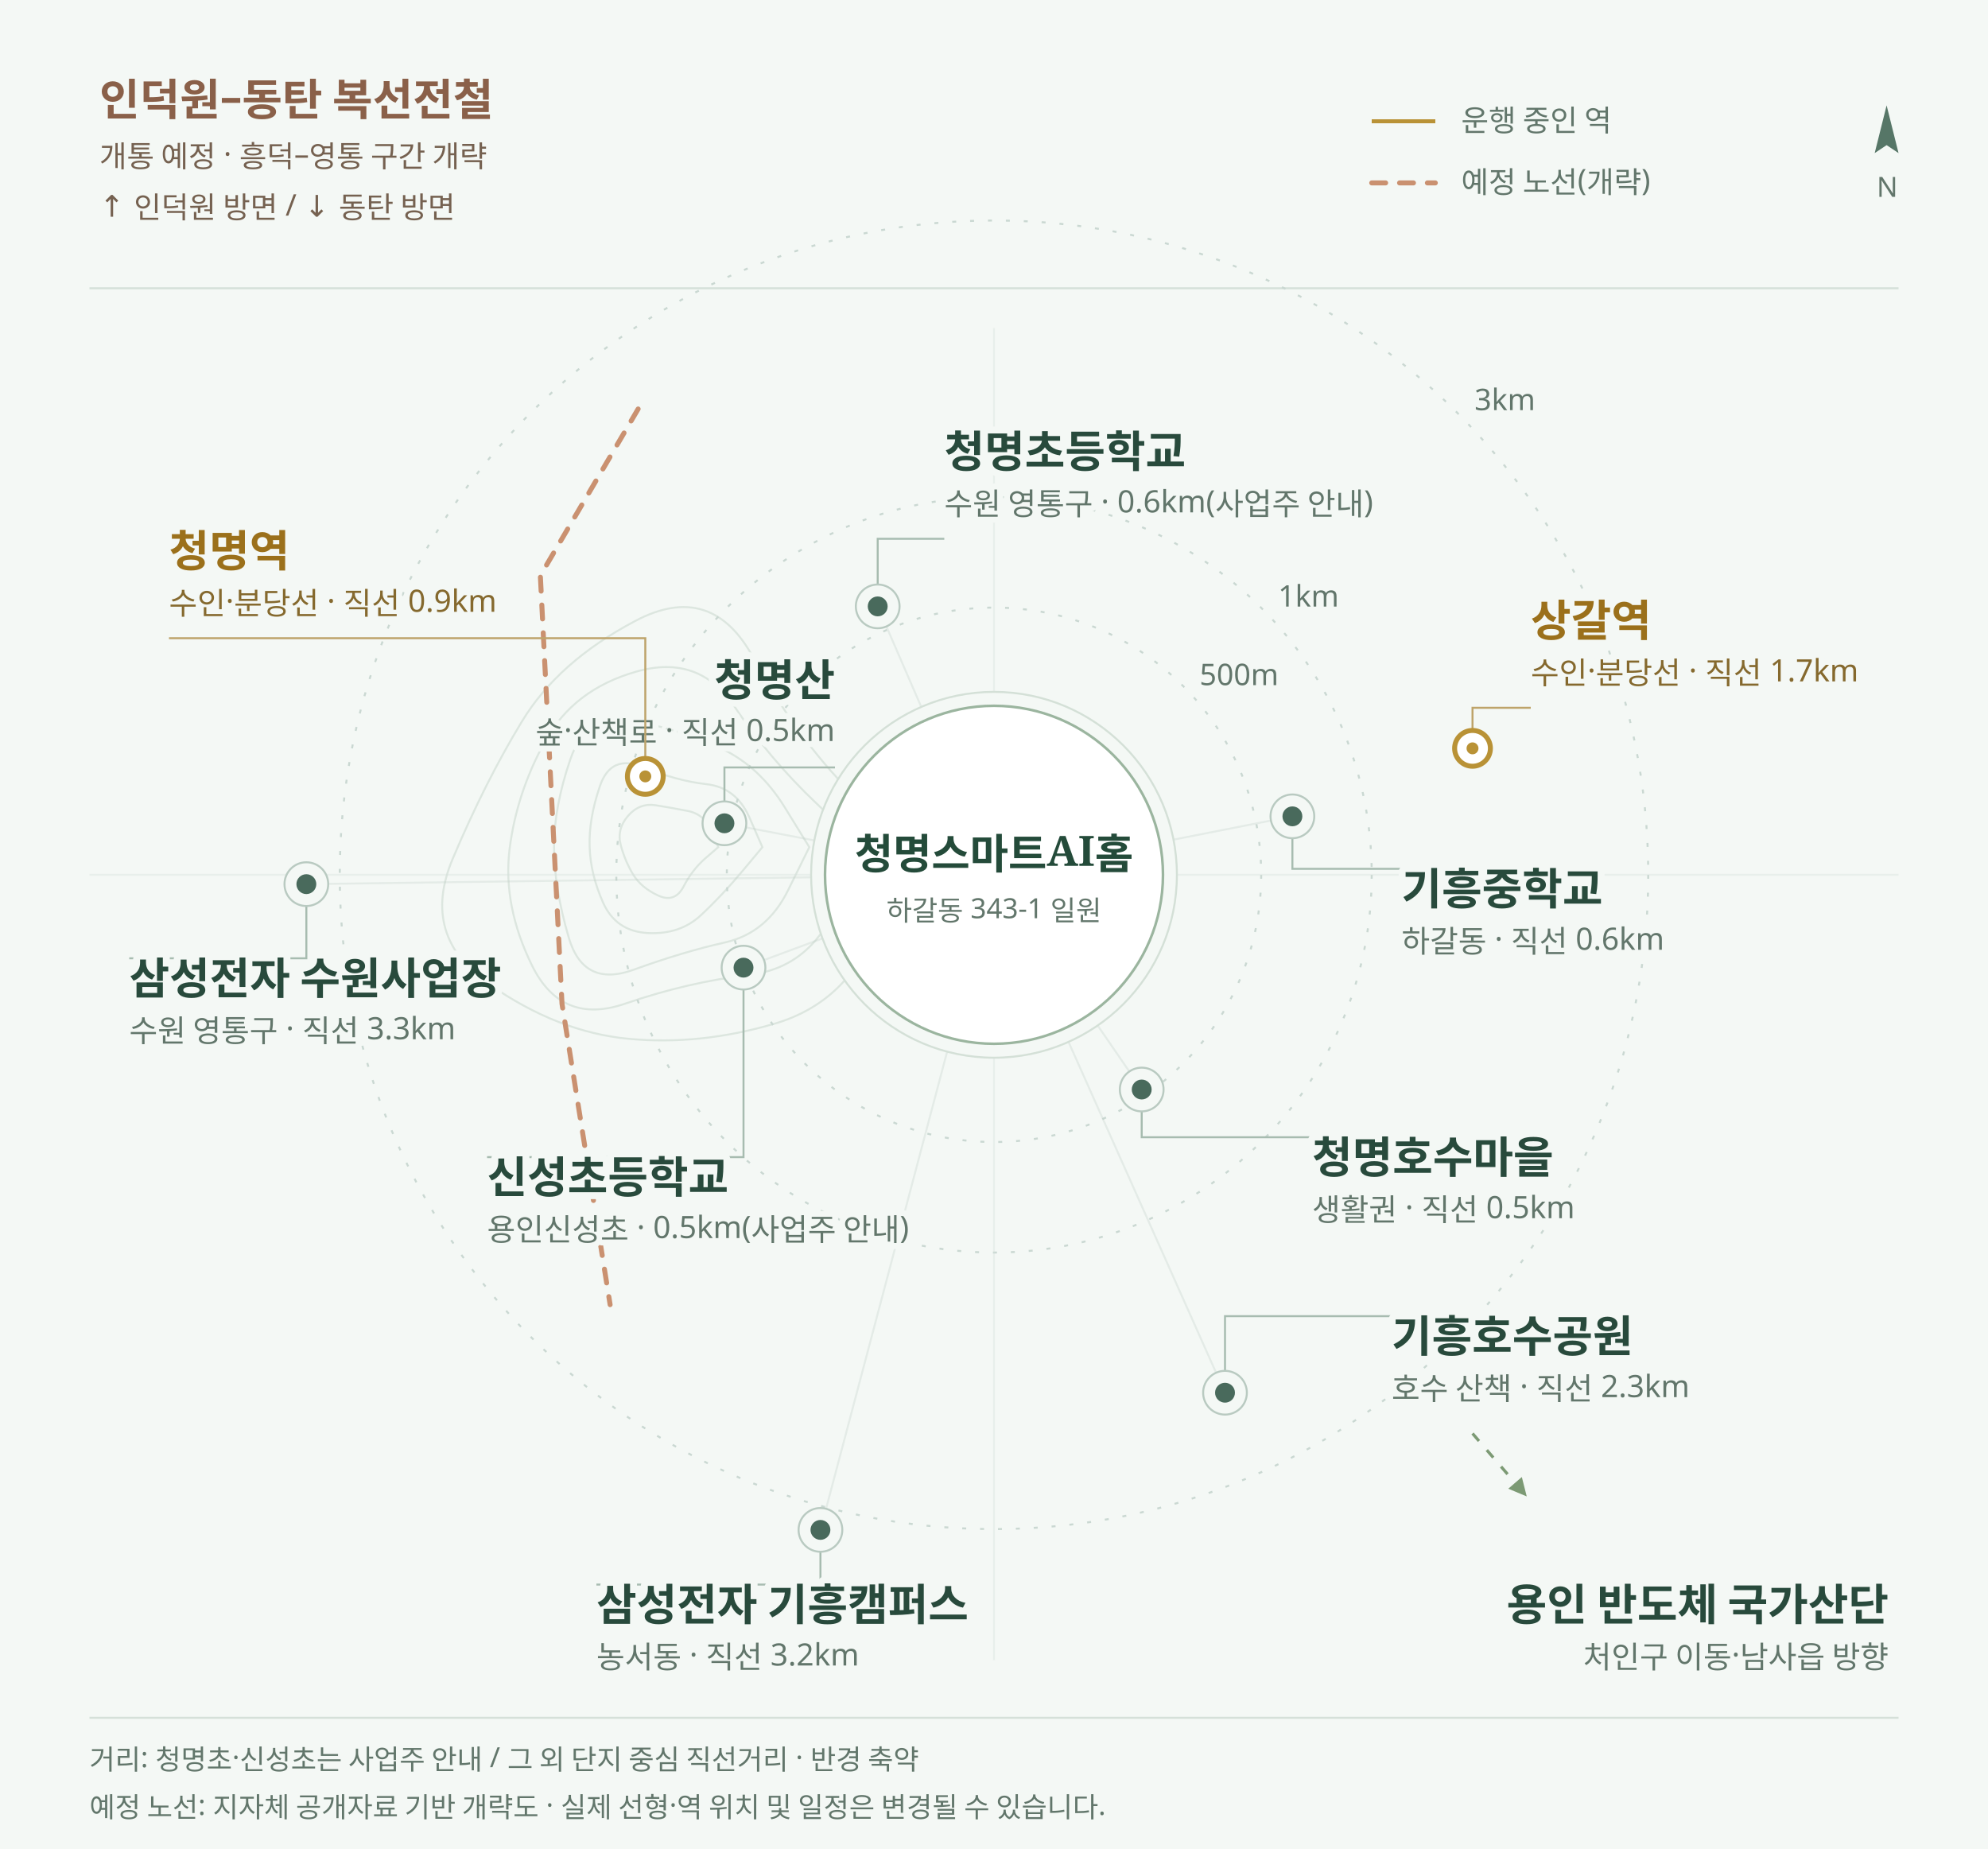
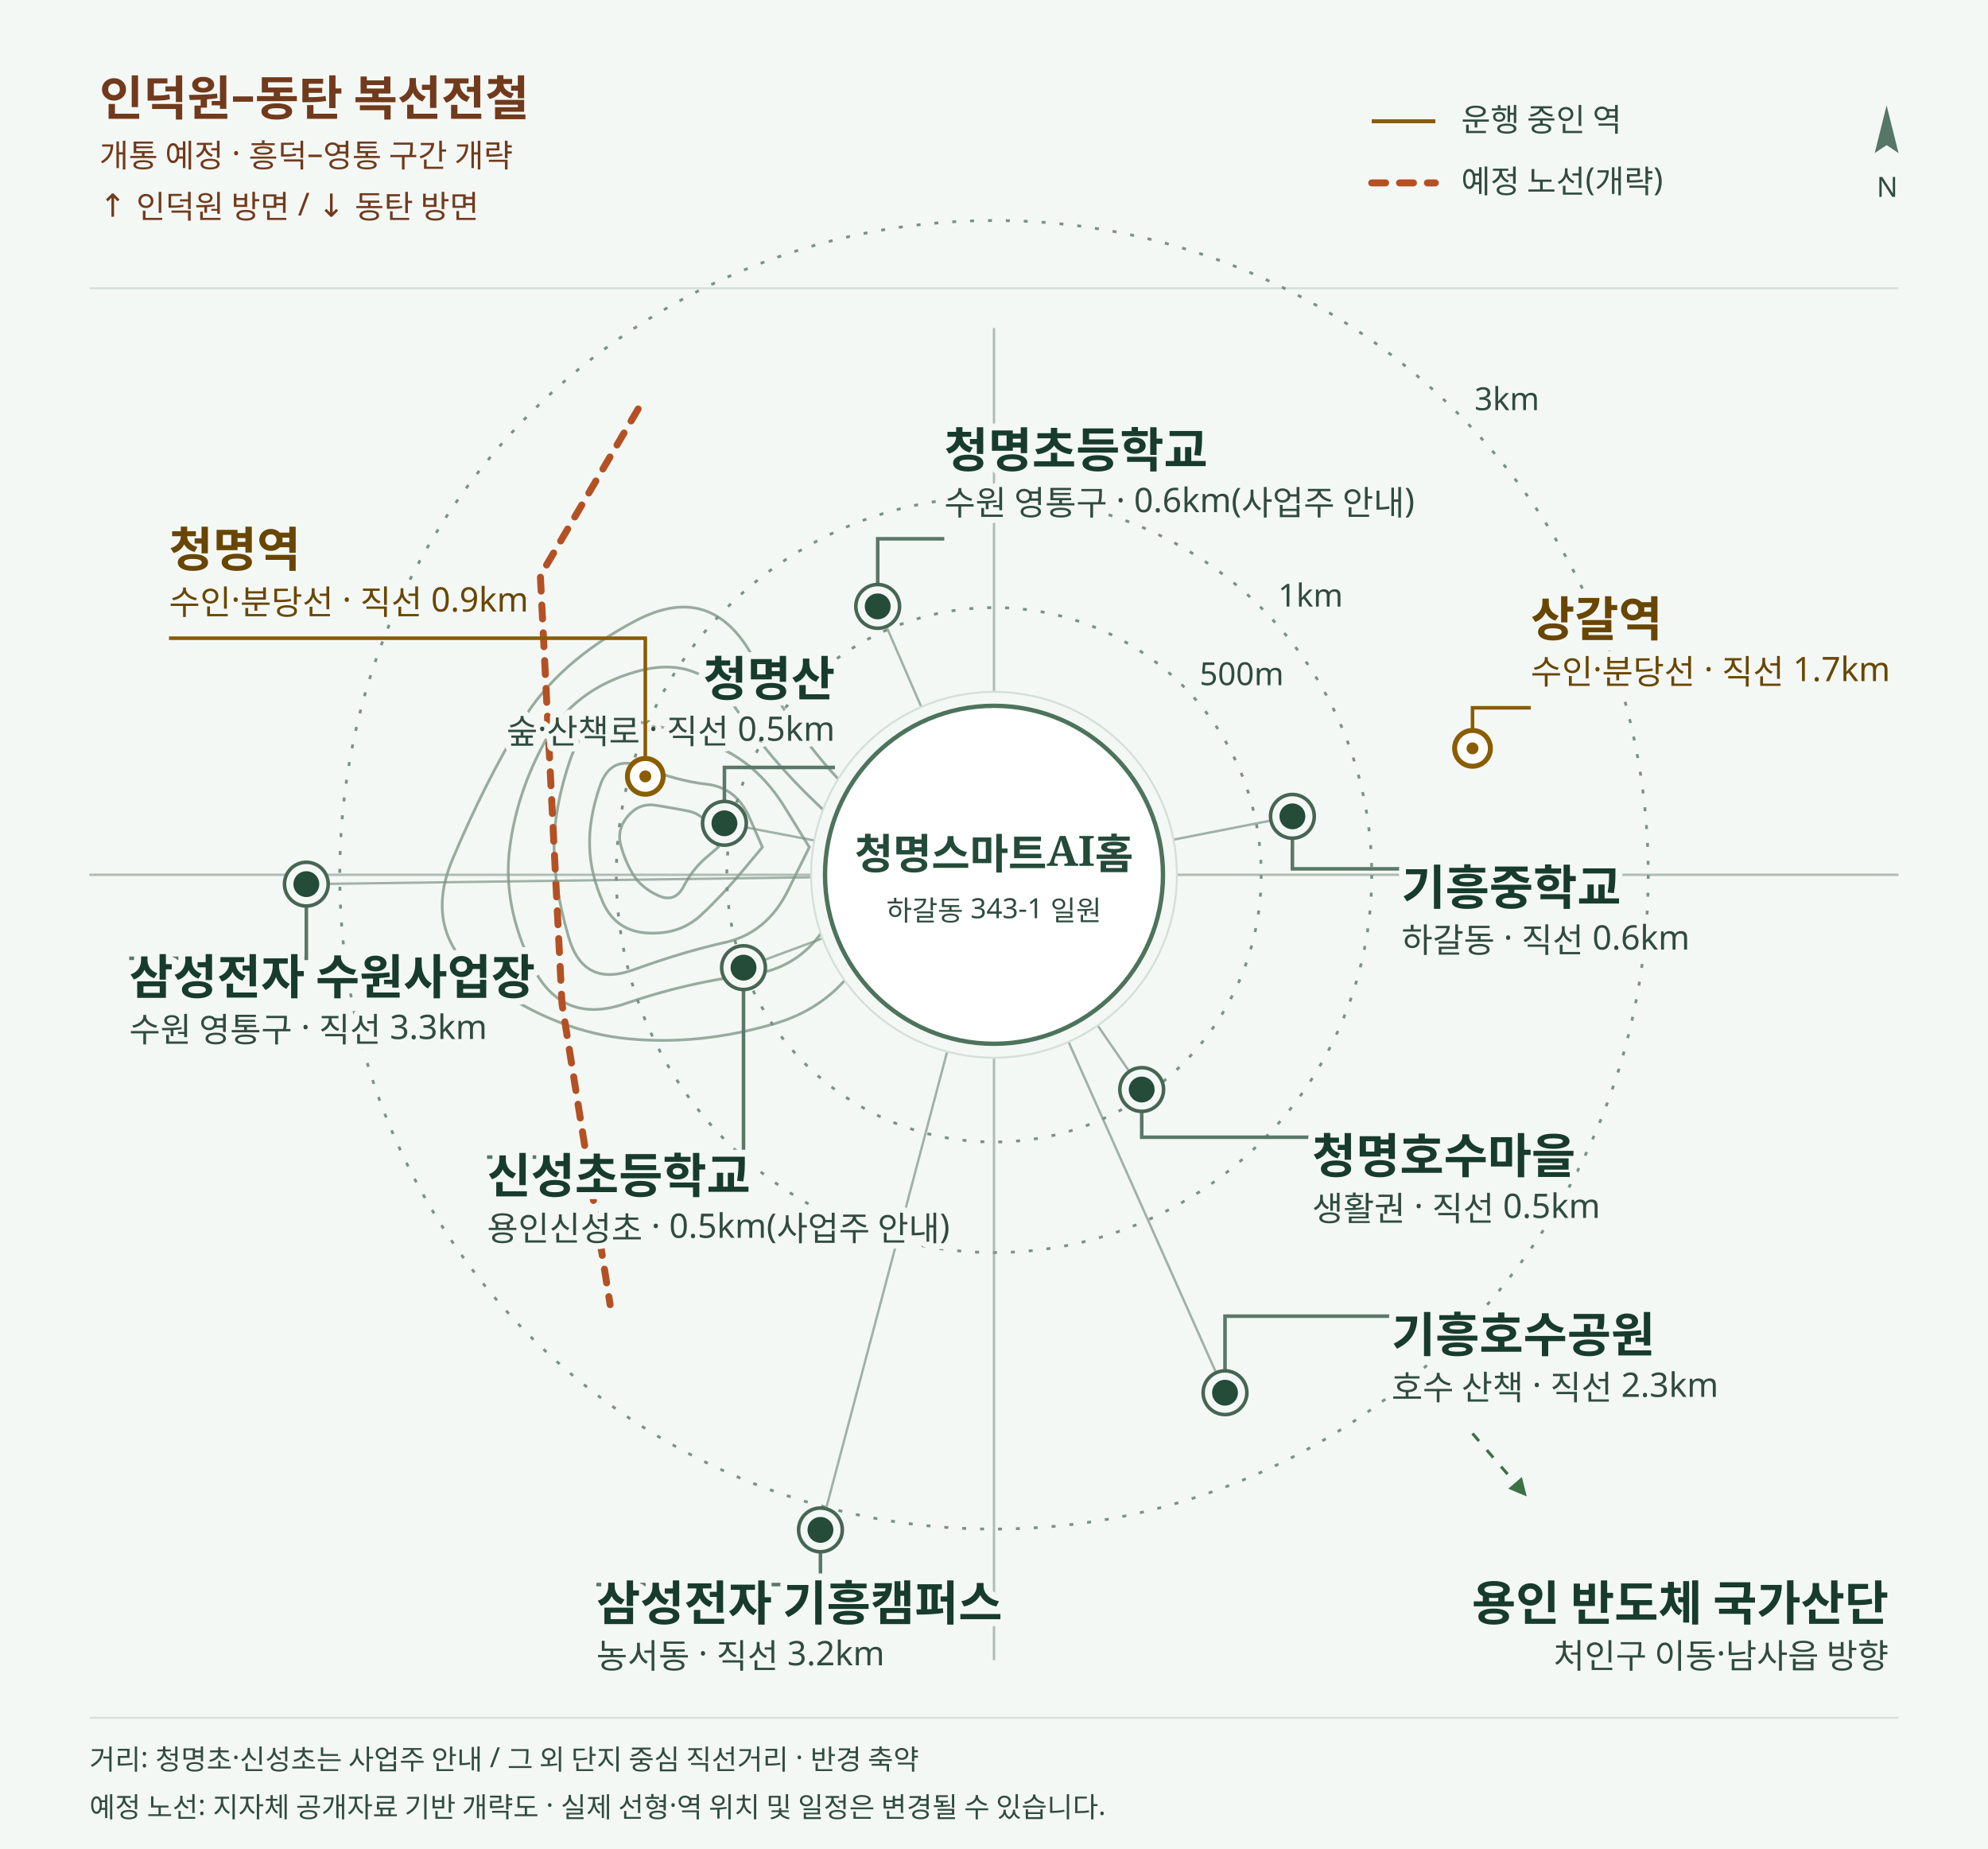
<svg xmlns="http://www.w3.org/2000/svg" viewBox="0 0 1000 930" role="img" aria-labelledby="t d">
  <style>
    text{font-family:'IBM Plex Sans KR','Apple SD Gothic Neo','Malgun Gothic',sans-serif}
-     .contour{fill:none;stroke:#8AA692;stroke-width:1;opacity:.22}
-     .ring{fill:none;stroke:#CAD8D2;stroke-width:1;stroke-dasharray:2 7}
-     .ringlbl{font-size:15px;fill:#62766B}
-     .axis{stroke:#D6E0DB;stroke-width:1;opacity:.38}
-     .spoke{stroke:#B9CAC1;stroke-width:1;opacity:.28}
-     .poi{fill:#496A5C}
-     .poi-halo{fill:#F4F8F5;stroke:#B9CAC1;stroke-width:1}
-     .label-leader{fill:none;stroke:#A7BCB0;stroke-width:1}
-     .label-leader.rail{stroke:#BEA46A}
-     .label-name{font-size:22px;font-weight:600;fill:#284A3C;paint-order:stroke;stroke:#F4F8F5;stroke-width:7;stroke-linejoin:round}
-     .label-detail{font-size:15.5px;fill:#62766B;paint-order:stroke;stroke:#F4F8F5;stroke-width:6;stroke-linejoin:round}
-     .rail .label-name{fill:#9B701B}
-     .rail .label-detail{fill:#85692E}
-     .rail-existing{fill:none;stroke:#B99236;stroke-width:2}
-     .rail-planned{fill:none;stroke:#CA9170;stroke-width:2.5;stroke-dasharray:7 7;stroke-linecap:round}
-     .rail-station{fill:#FFFFFF;stroke:#B99236;stroke-width:2.5}
-     .rail-dot{fill:#B99236}
-     .planned-name{font-size:22px;font-weight:600;fill:#8A6049}
-     .planned-sub{font-size:15px;fill:#756150}
-     .legend{font-size:15px;fill:#62766B}
-     .far{stroke:#7C9A74;stroke-width:1.5;stroke-dasharray:5 6}
+     .contour{fill:none;stroke:#718B79;stroke-width:1.4;opacity:.7}
+     .ring{fill:none;stroke:#7B9284;stroke-width:1.4;stroke-dasharray:2 7}
+     .ringlbl{font-size:16px;font-weight:500;fill:#304B40}
+     .axis{stroke:#889C90;stroke-width:1.2;opacity:.65}
+     .spoke{stroke:#7D9385;stroke-width:1.2;opacity:.7}
+     .poi{fill:#244C38}
+     .poi-halo{fill:#F4F8F5;stroke:#466653;stroke-width:1.8}
+     .label-leader{fill:none;stroke:#5A7868;stroke-width:1.8}
+     .label-leader.rail{stroke:#8A5D00}
+     .label-name{font-size:24px;font-weight:650;fill:#173B2C;paint-order:stroke;stroke:#F4F8F5;stroke-width:7;stroke-linejoin:round}
+     .label-detail{font-size:17px;font-weight:500;fill:#304B40;paint-order:stroke;stroke:#F4F8F5;stroke-width:6;stroke-linejoin:round}
+     .rail .label-name{fill:#694600}
+     .rail .label-detail{fill:#694600}
+     .rail-existing{fill:none;stroke:#8A5D00;stroke-width:2}
+     .rail-planned{fill:none;stroke:#B45124;stroke-width:3.5;stroke-dasharray:7 7;stroke-linecap:round}
+     .rail-station{fill:#FFFFFF;stroke:#8A5D00;stroke-width:2.5}
+     .rail-dot{fill:#8A5D00}
+     .planned-name{font-size:24px;font-weight:650;fill:#713A1C}
+     .planned-sub{font-size:16px;font-weight:500;fill:#713A1C}
+     .legend{font-size:16px;font-weight:500;fill:#304B40}
+     .far{stroke:#3C7045;stroke-width:1.5;stroke-dasharray:5 6}
    .site-name{font-family:'Gowun Batang','Noto Serif KR',serif;font-size:21px;fill:#244B3A;font-weight:700}
-     .site-sub{font-size:14px;fill:#62766B}
-     .cap{font-size:14px;fill:#62766B}
+     .site-sub{font-size:14px;fill:#304B40}
+     .cap{font-size:14px;fill:#304B40}
  </style>
  <defs>
    <marker id="arrow" viewBox="0 0 10 10" refX="8" refY="5" markerWidth="6" markerHeight="6" orient="auto">
-       <path d="M0 0 L10 5 L0 10 Z" fill="#7C9A74" />
+       <path d="M0 0 L10 5 L0 10 Z" fill="#3C7045" />
    </marker>
  </defs>
  <rect width="1000" height="930" fill="#F4F8F5" />
  <path d="M45 145 H955 M45 864 H955" stroke="#D5E0D9" fill="none" />
  <text x="50" y="58" class="planned-name">인덕원–동탄 복선전철</text>
  <text x="50" y="84" class="planned-sub">개통 예정 · 흥덕–영통 구간 개략</text>
  <text x="50" y="109" class="planned-sub">↑ 인덕원 방면 / ↓ 동탄 방면</text>
  <path d="M690 61 H722" class="rail-existing" />
  <text x="735" y="66" class="legend">운행 중인 역</text>
  <path d="M690 92 H722" class="rail-planned" />
  <text x="735" y="97" class="legend">예정 노선(개략)</text>
  <g transform="translate(949 72)">
    <path d="M0 -19 L6 5 L0 1 L-6 5 Z" fill="#567667" />
-     <text x="-5" y="27" font-size="14" fill="#62766B">N</text>
+     <text x="-5" y="27" font-size="14" fill="#304B40">N</text>
  </g>
  <path d="M455.4 426.1 Q455.4 426.1 441.2 465.0 Q427.1 503.9 389.6 514.9 Q352.0 525.9 316.3 522.5 Q280.6 519.2 246.0 495.0 Q211.3 470.9 227.7 432.0 Q244.1 393.2 262.4 363.1 Q280.6 332.9 319.4 312.4 Q358.1 291.8 379.2 331.3 Q400.4 370.7 427.9 398.4 Z" class="contour" />
  <path d="M433.8 426.1 Q433.8 426.1 420.4 456.5 Q406.9 486.9 376.6 490.4 Q346.4 493.9 314.5 504.8 Q282.6 515.8 267.7 485.8 Q252.9 455.7 256.3 427.3 Q259.8 398.9 274.2 372.8 Q288.6 346.7 320.1 337.8 Q351.6 328.8 369.4 355.3 Q387.2 381.8 410.5 403.9 Z" class="contour" />
  <path d="M407.1 426.1 Q407.1 426.1 396.5 447.6 Q385.9 469.2 364.8 474.0 Q343.7 478.7 318.6 487.8 Q293.5 496.8 286.1 471.6 Q278.7 446.3 278.7 426.1 Q278.7 405.8 286.9 381.9 Q295.1 357.9 319.9 362.8 Q344.7 367.7 363.5 376.8 Q382.3 385.9 394.7 406.0 Z" class="contour" />
  <path d="M383.5 426.1 Q383.5 426.1 373.4 438.2 Q363.3 450.3 352.7 460.2 Q342.2 470.1 326.0 469.3 Q309.9 468.5 303.4 454.1 Q297.0 439.7 296.6 425.9 Q296.1 412.1 301.7 395.6 Q307.2 379.0 323.8 385.9 Q340.3 392.7 355.2 394.4 Q370.2 396.0 376.9 411.0 Z" class="contour" />
  <path d="M361.3 426.1 Q361.3 426.1 354.7 431.8 Q348.1 437.6 343.8 446.0 Q339.4 454.3 331.0 450.4 Q322.6 446.5 318.5 439.9 Q314.5 433.3 312.3 425.3 Q310.1 417.2 315.8 410.5 Q321.5 403.8 329.7 405.0 Q337.9 406.3 346.0 407.9 Q354.2 409.5 357.8 417.8 Z" class="contour" />
  <circle cx="500" cy="440" r="134.4" class="ring" />
  <text x="603.4" y="344.6" class="ringlbl">500m</text>
  <circle cx="500" cy="440" r="190.0" class="ring" />
  <text x="642.9" y="305.1" class="ringlbl">1km</text>
  <circle cx="500" cy="440" r="329.1" class="ring" />
  <text x="741.7" y="206.3" class="ringlbl">3km</text>
  <path d="M500 165 V835 M45 440 H955" class="axis" />
  <path d="M321.0 205.7 L271.8 289.5 L282.7 504.9 L306.9 656.2" class="rail-planned" />
  <line x1="500" y1="440" x2="364.4" y2="414.1" class="spoke" />
  <line x1="500" y1="440" x2="441.5" y2="305.0" class="spoke" />
  <line x1="500" y1="440" x2="154.1" y2="444.7" class="spoke" />
  <line x1="500" y1="440" x2="374.0" y2="486.7" class="spoke" />
  <line x1="500" y1="440" x2="650.1" y2="410.6" class="spoke" />
  <line x1="500" y1="440" x2="574.3" y2="548.0" class="spoke" />
  <line x1="500" y1="440" x2="616.2" y2="700.5" class="spoke" />
  <line x1="500" y1="440" x2="412.7" y2="769.5" class="spoke" />
  <path d="M364.4 414.1 V386 H420" class="label-leader facility" />
  <g class="map-label facility">
    <text x="420" y="350" text-anchor="end" class="label-name">청명산</text>
    <text x="420" y="374" text-anchor="end" class="label-detail">숲·산책로 · 직선 0.5km</text>
  </g>
  <path d="M441.5 305.0 V271 H475" class="label-leader facility" />
  <g class="map-label facility">
    <text x="475" y="235" text-anchor="start" class="label-name">청명초등학교</text>
    <text x="475" y="259" text-anchor="start" class="label-detail">수원 영통구 · 0.6km(사업주 안내)</text>
  </g>
  <path d="M154.1 444.7 V482 H65" class="label-leader facility" />
  <g class="map-label facility">
    <text x="65" y="500" text-anchor="start" class="label-name">삼성전자 수원사업장</text>
    <text x="65" y="524" text-anchor="start" class="label-detail">수원 영통구 · 직선 3.3km</text>
  </g>
  <path d="M374.0 486.7 V582 H245" class="label-leader facility" />
  <g class="map-label facility">
    <text x="245" y="600" text-anchor="start" class="label-name">신성초등학교</text>
    <text x="245" y="624" text-anchor="start" class="label-detail">용인신성초 · 0.5km(사업주 안내)</text>
  </g>
  <path d="M650.1 410.6 V437 H705" class="label-leader facility" />
  <g class="map-label facility">
    <text x="705" y="455" text-anchor="start" class="label-name">기흥중학교</text>
    <text x="705" y="479" text-anchor="start" class="label-detail">하갈동 · 직선 0.6km</text>
  </g>
  <path d="M574.3 548.0 V572 H660" class="label-leader facility" />
  <g class="map-label facility">
    <text x="660" y="590" text-anchor="start" class="label-name">청명호수마을</text>
    <text x="660" y="614" text-anchor="start" class="label-detail">생활권 · 직선 0.5km</text>
  </g>
  <path d="M616.2 700.5 V662 H700" class="label-leader facility" />
  <g class="map-label facility">
    <text x="700" y="680" text-anchor="start" class="label-name">기흥호수공원</text>
    <text x="700" y="704" text-anchor="start" class="label-detail">호수 산책 · 직선 2.3km</text>
  </g>
  <path d="M412.7 769.5 V797 H300" class="label-leader facility" />
  <g class="map-label facility">
    <text x="300" y="815" text-anchor="start" class="label-name">삼성전자 기흥캠퍼스</text>
    <text x="300" y="839" text-anchor="start" class="label-detail">농서동 · 직선 3.2km</text>
  </g>
  <path d="M324.6 390.5 V321 H85" class="label-leader rail" />
  <g class="map-label rail">
    <text x="85" y="285" text-anchor="start" class="label-name">청명역</text>
    <text x="85" y="309" text-anchor="start" class="label-detail">수인·분당선 · 직선 0.9km</text>
  </g>
  <path d="M740.7 376.4 V356 H770" class="label-leader rail" />
  <g class="map-label rail">
    <text x="770" y="320" text-anchor="start" class="label-name">상갈역</text>
    <text x="770" y="344" text-anchor="start" class="label-detail">수인·분당선 · 직선 1.7km</text>
  </g>
  <circle cx="364.4" cy="414.1" r="11" class="poi-halo" />
-   <circle cx="364.4" cy="414.1" r="5" class="poi" />
+   <circle cx="364.4" cy="414.1" r="6.5" class="poi" />
  <circle cx="441.5" cy="305.0" r="11" class="poi-halo" />
-   <circle cx="441.5" cy="305.0" r="5" class="poi" />
+   <circle cx="441.5" cy="305.0" r="6.5" class="poi" />
  <circle cx="154.1" cy="444.7" r="11" class="poi-halo" />
-   <circle cx="154.1" cy="444.7" r="5" class="poi" />
+   <circle cx="154.1" cy="444.7" r="6.5" class="poi" />
  <circle cx="374.0" cy="486.7" r="11" class="poi-halo" />
-   <circle cx="374.0" cy="486.7" r="5" class="poi" />
+   <circle cx="374.0" cy="486.7" r="6.5" class="poi" />
  <circle cx="650.1" cy="410.6" r="11" class="poi-halo" />
-   <circle cx="650.1" cy="410.6" r="5" class="poi" />
+   <circle cx="650.1" cy="410.6" r="6.5" class="poi" />
  <circle cx="574.3" cy="548.0" r="11" class="poi-halo" />
-   <circle cx="574.3" cy="548.0" r="5" class="poi" />
+   <circle cx="574.3" cy="548.0" r="6.5" class="poi" />
  <circle cx="616.2" cy="700.5" r="11" class="poi-halo" />
-   <circle cx="616.2" cy="700.5" r="5" class="poi" />
+   <circle cx="616.2" cy="700.5" r="6.5" class="poi" />
  <circle cx="412.7" cy="769.5" r="11" class="poi-halo" />
-   <circle cx="412.7" cy="769.5" r="5" class="poi" />
+   <circle cx="412.7" cy="769.5" r="6.5" class="poi" />
  <circle cx="324.6" cy="390.5" r="9" class="rail-station" />
  <circle cx="324.6" cy="390.5" r="3" class="rail-dot" />
  <circle cx="740.7" cy="376.4" r="9" class="rail-station" />
  <circle cx="740.7" cy="376.4" r="3" class="rail-dot" />
  <line x1="740.7" y1="721.0" x2="766.8" y2="751.3" class="far" marker-end="url(#arrow)" />
  <circle cx="500" cy="440" r="92" fill="#F4F8F5" stroke="#D4E0D7" />
-   <circle cx="500" cy="440" r="85" fill="#FFFFFF" stroke="#9BB59F" stroke-width="1.3" />
+   <circle cx="500" cy="440" r="85" fill="#FFFFFF" stroke="#4D735C" stroke-width="2.2" />
  <text x="500" y="437" text-anchor="middle" class="site-name">청명스마트AI홈</text>
  <text x="500" y="463" text-anchor="middle" class="site-sub">하갈동 343-1 일원</text>
  <text x="950" y="815" text-anchor="end" class="label-name">용인 반도체 국가산단</text>
  <text x="950" y="839" text-anchor="end" class="label-detail">처인구 이동·남사읍 방향</text>
  <text x="45" y="890" class="cap">거리: 청명초·신성초는 사업주 안내 / 그 외 단지 중심 직선거리 · 반경 축약</text>
  <text x="45" y="914" class="cap">예정 노선: 지자체 공개자료 기반 개략도 · 실제 선형·역 위치 및 일정은 변경될 수 있습니다.</text>
</svg>
